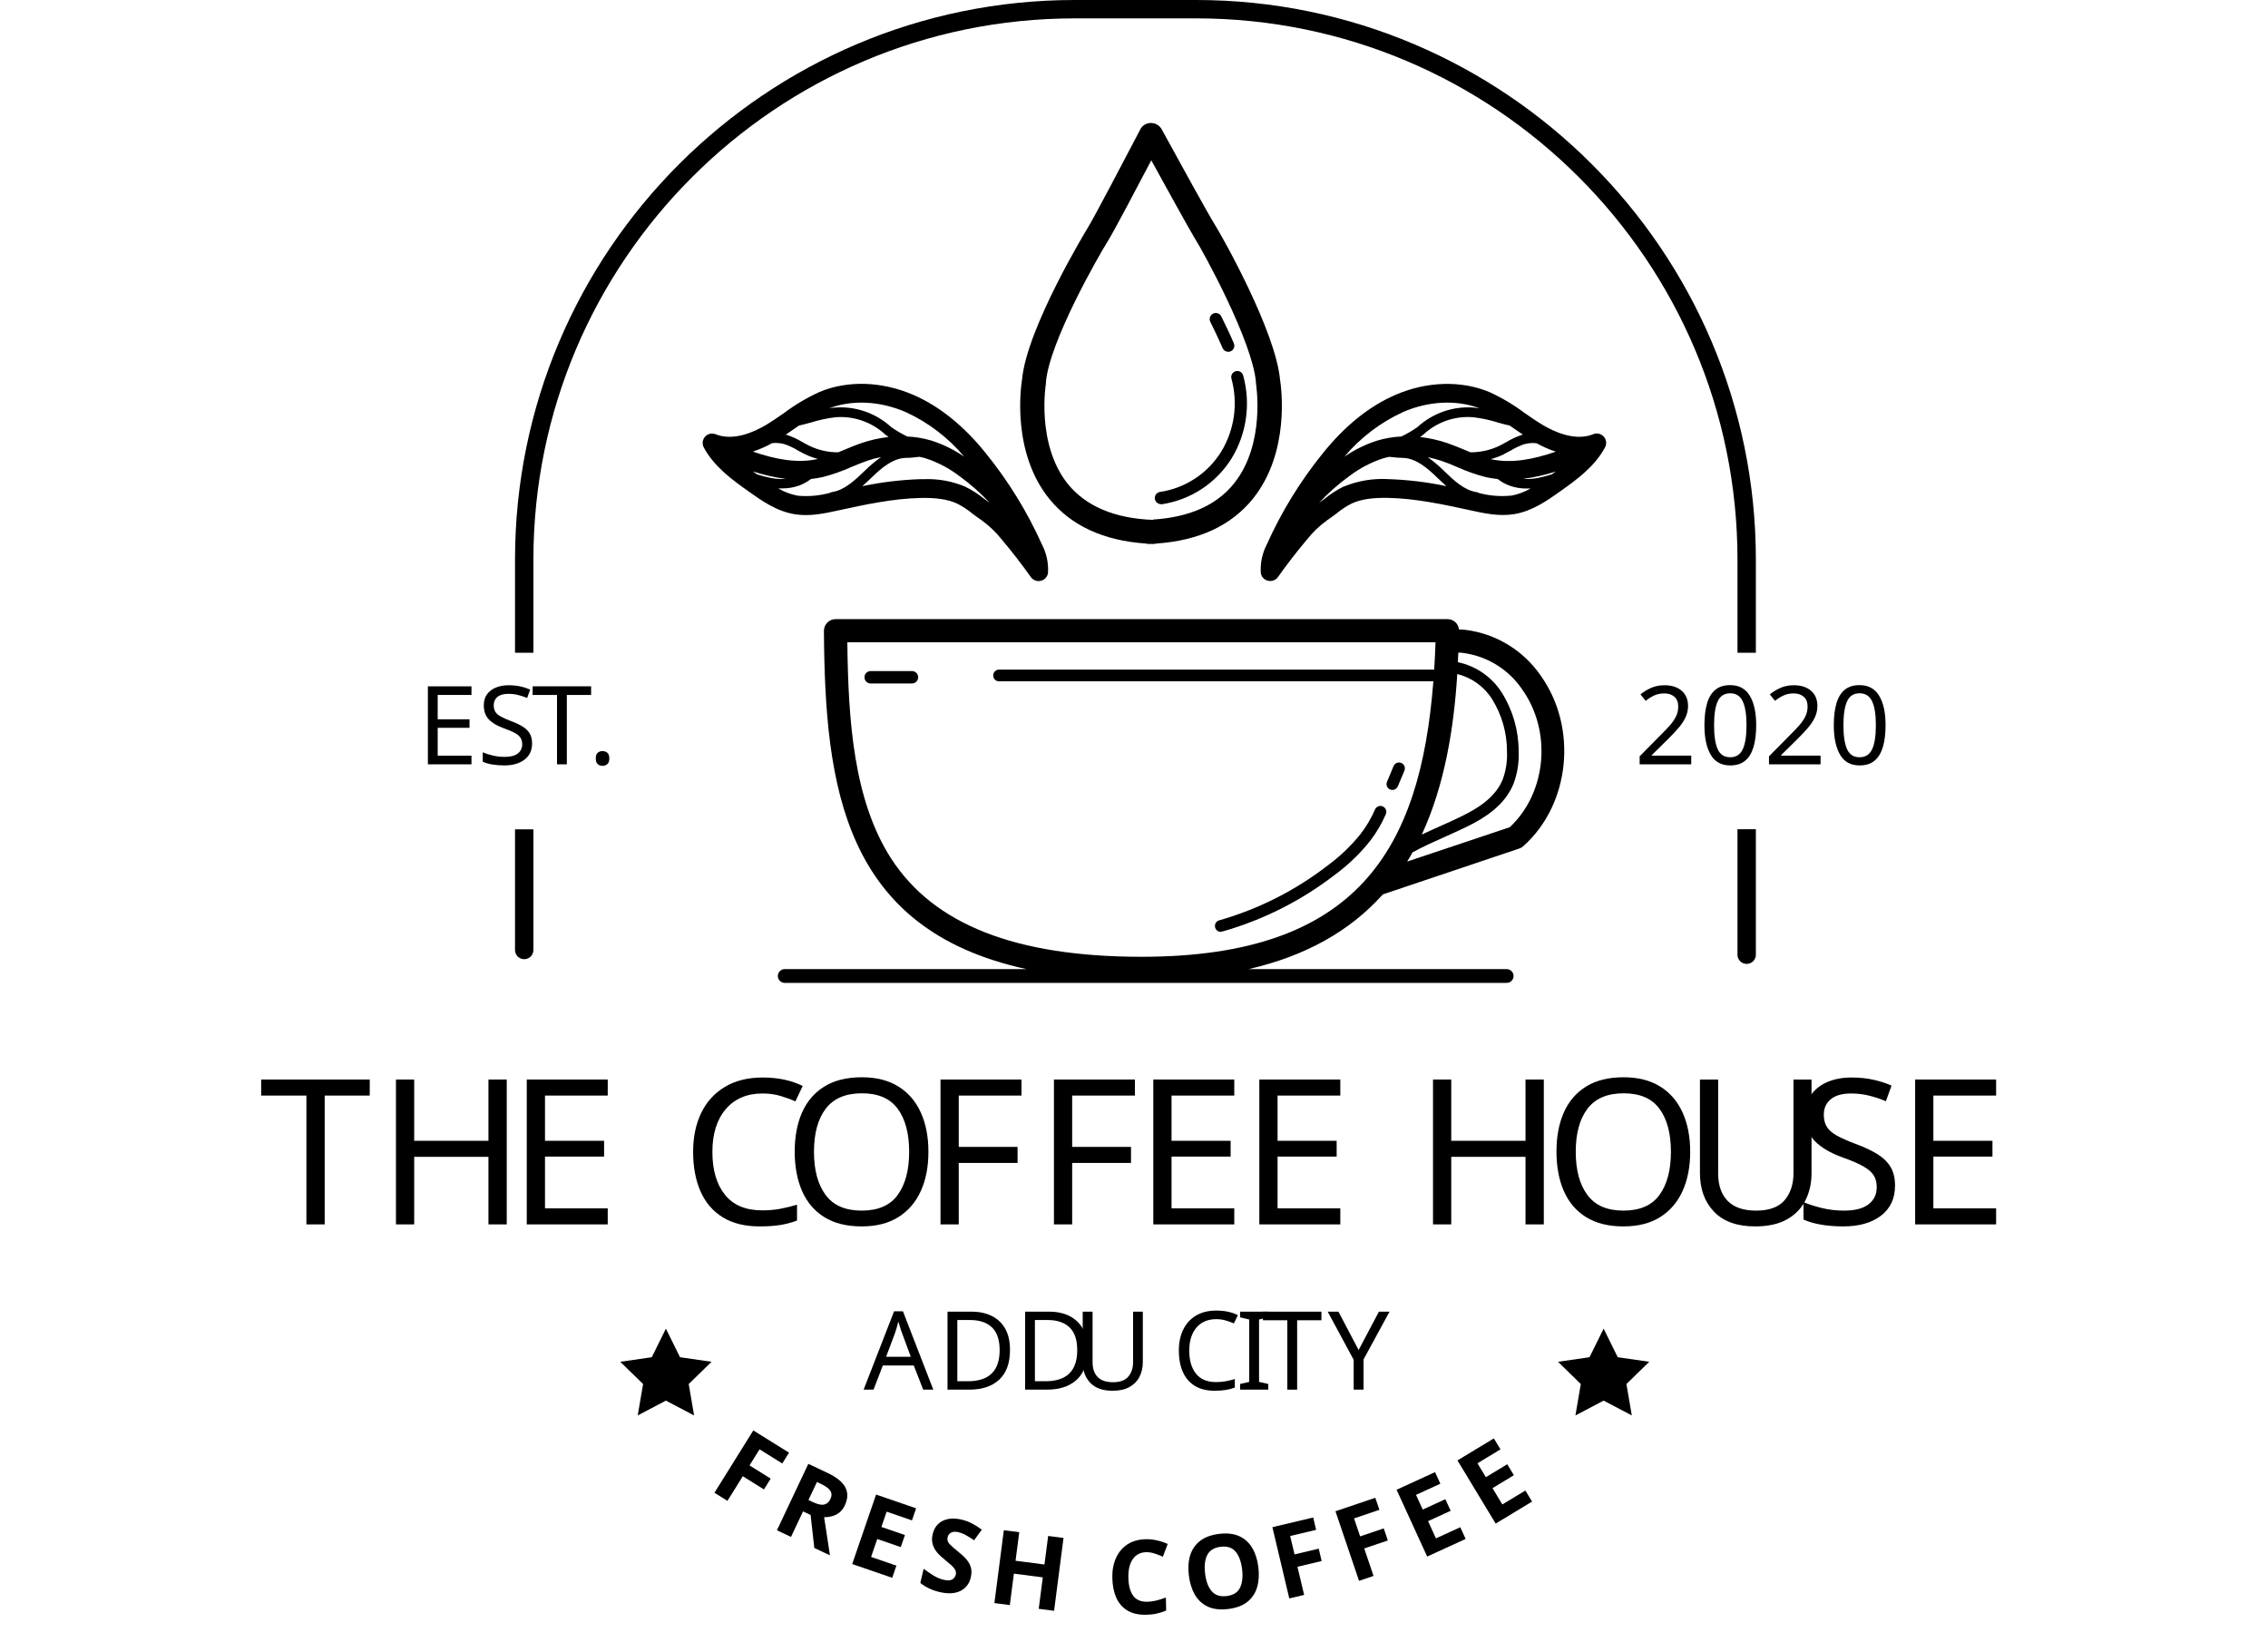
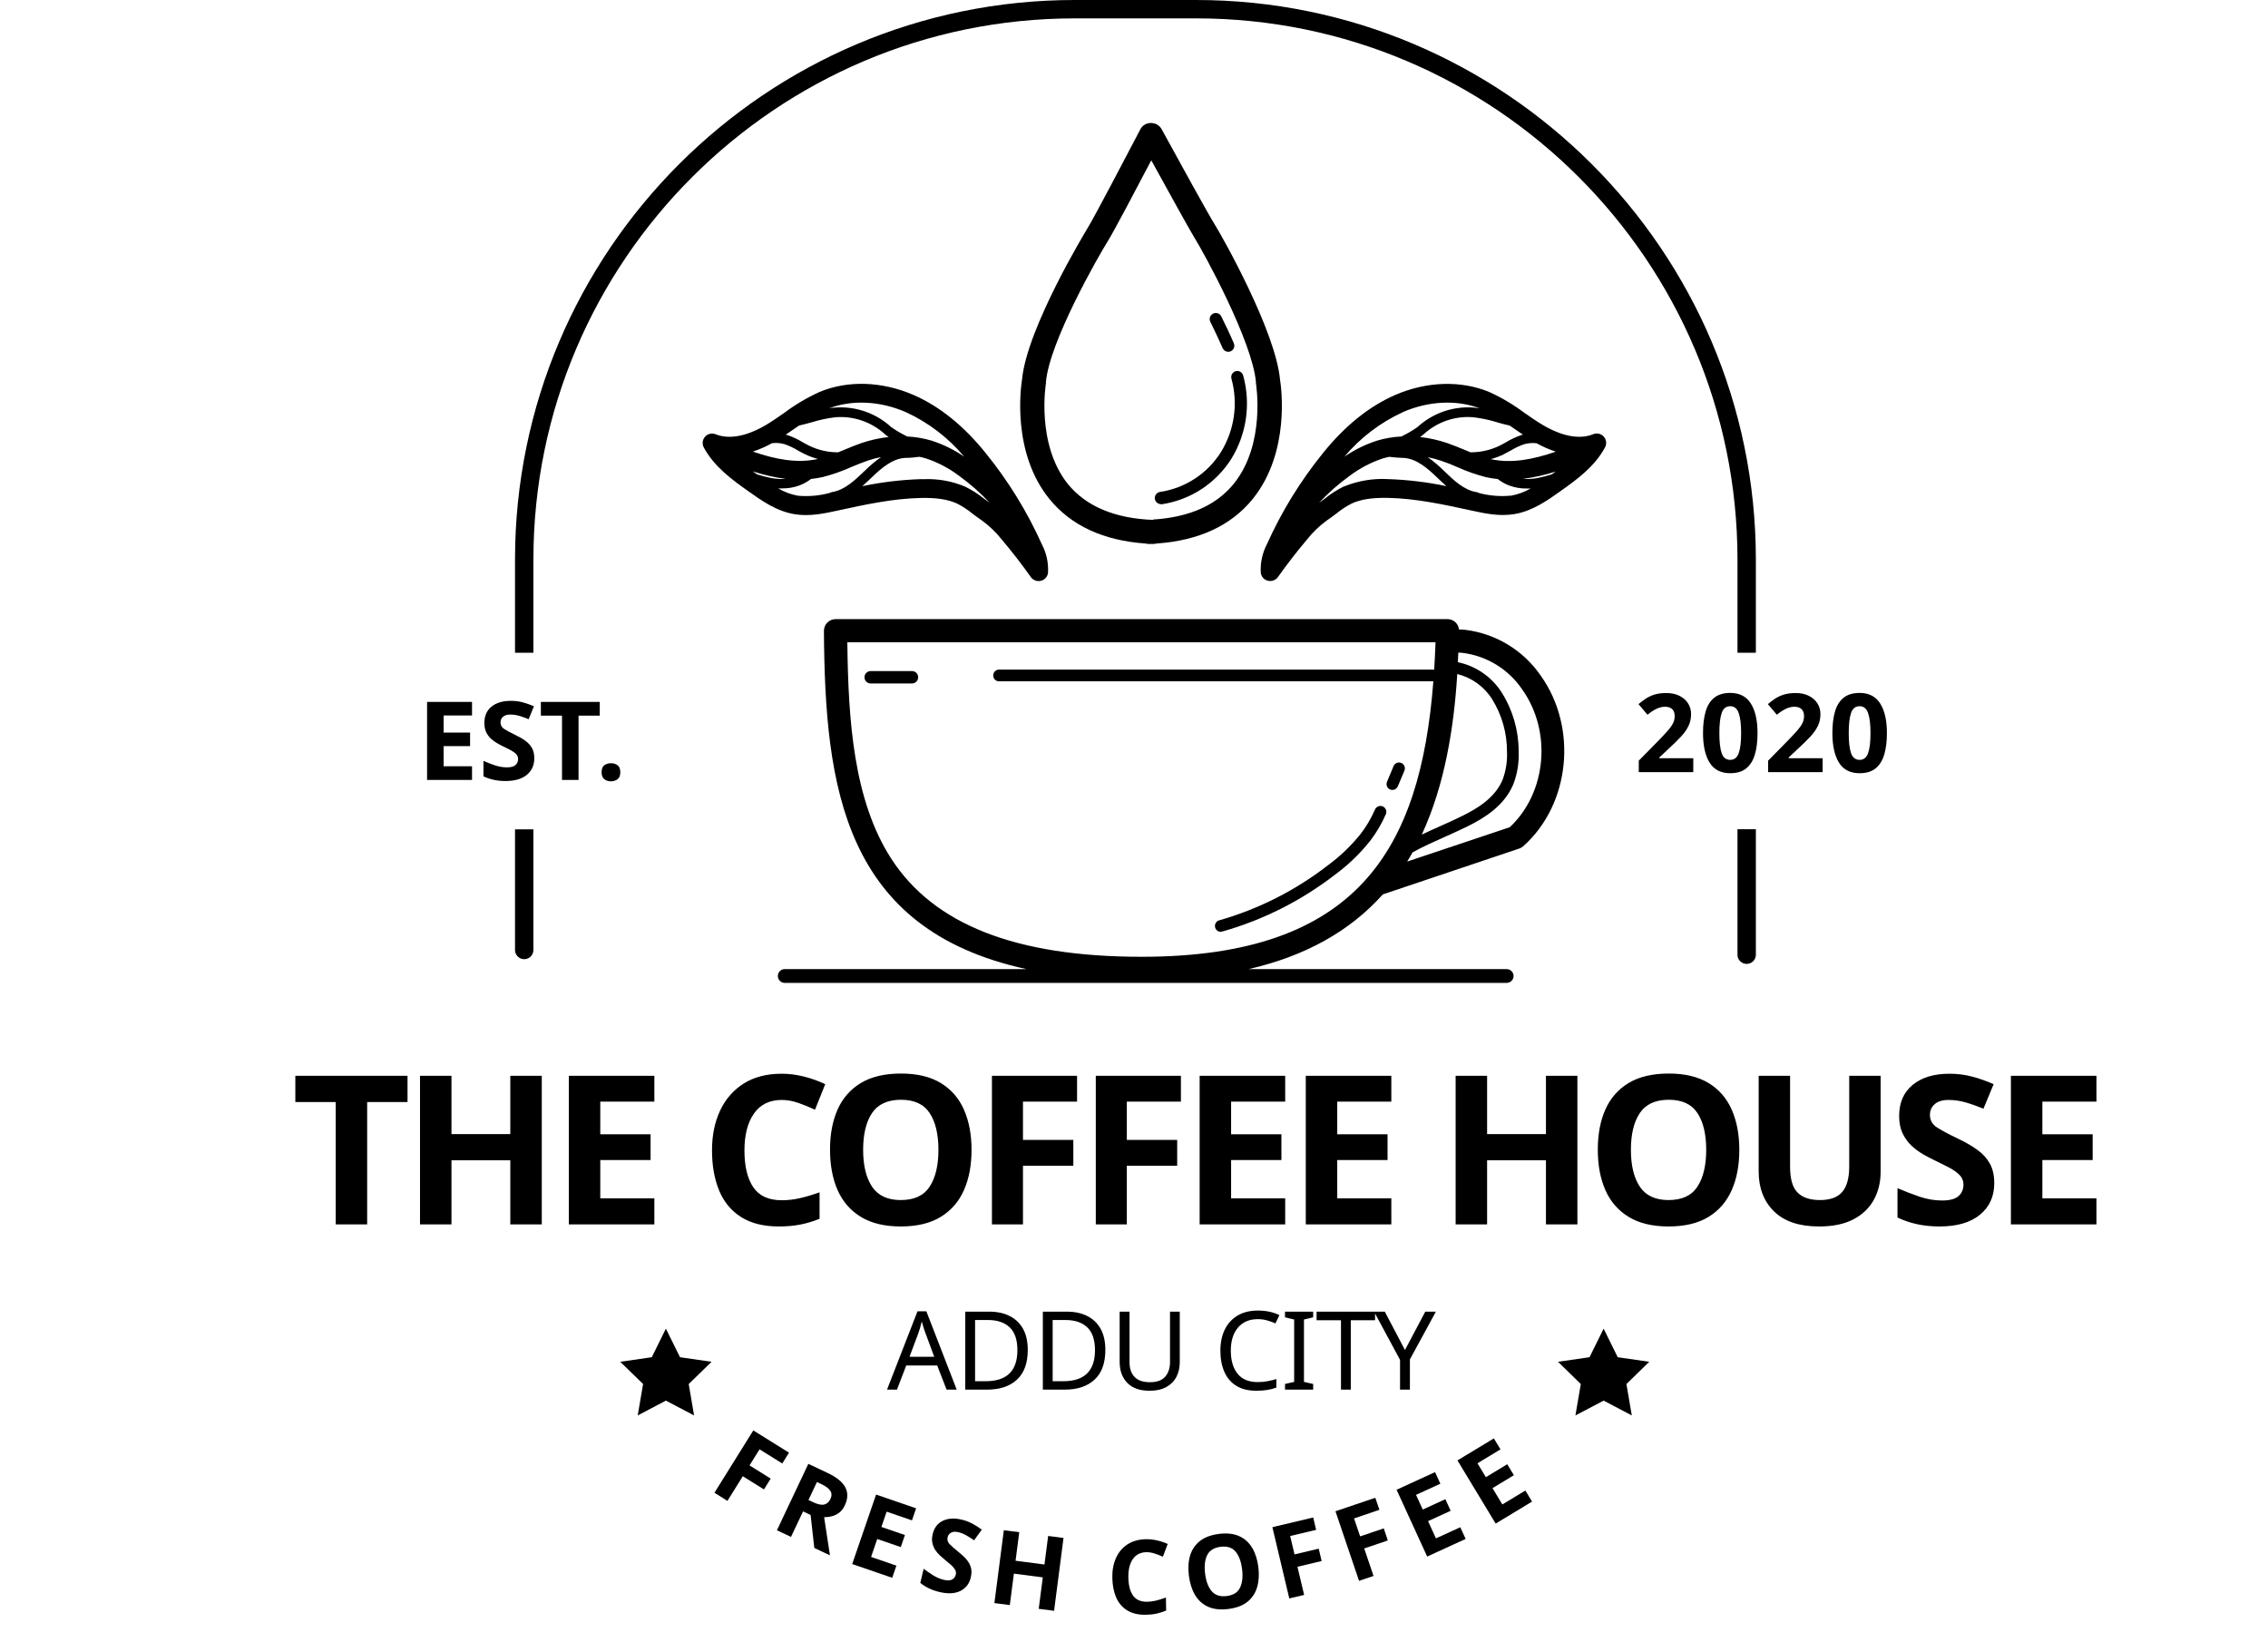
- <svg xmlns="http://www.w3.org/2000/svg" id="OBJECTS" viewBox="0 0 581.2 420.59">
-   <defs>
-     <style>.cls-1{font-size:52px;}.cls-1,.cls-11,.cls-18,.cls-19,.cls-20,.cls-23{fill:current;}.cls-1,.cls-11,.cls-20,.cls-23{font-family:Assistant;}.cls-2{letter-spacing:-0.05em;}.cls-3{letter-spacing:-0.05em;}.cls-4{letter-spacing:-0.1em;}.cls-5{letter-spacing:-0.02em;}.cls-6{letter-spacing:0.04em;}.cls-7{letter-spacing:-0.04em;}.cls-8{letter-spacing:-0.03em;}.cls-9{letter-spacing:-0.02em;}.cls-10{letter-spacing:-0.04em;}.cls-11,.cls-20,.cls-23{font-size:28px;}.cls-11{letter-spacing:-0.02em;}.cls-12{letter-spacing:-0.02em;}.cls-13{letter-spacing:0.02em;}.cls-14{letter-spacing:-0.01em;}.cls-15{letter-spacing:-0.03em;}.cls-16{letter-spacing:0.03em;}.cls-17{letter-spacing:0.02em;}.cls-18{font-size:26.37px;font-family:Montserrat-Bold, Montserrat;font-weight:700;}.cls-20{letter-spacing:0em;}.cls-21{letter-spacing:-0.04em;}.cls-22{letter-spacing:0.02em;}.cls-23{letter-spacing:0.02em;}</style>
+ <svg xmlns="http://www.w3.org/2000/svg" id="OBJECTS" viewBox="0 0 581.2 420.59" version="1.1">
+   <defs id="defs131">
+     <style id="style129">.cls-1{font-size:52px;}.cls-1,.cls-11,.cls-18,.cls-19,.cls-20,.cls-23{fill:current;}.cls-1,.cls-11,.cls-20,.cls-23{font-family:Assistant;}.cls-2{letter-spacing:-0.05em;}.cls-3{letter-spacing:-0.05em;}.cls-4{letter-spacing:-0.1em;}.cls-5{letter-spacing:-0.02em;}.cls-6{letter-spacing:0.04em;}.cls-7{letter-spacing:-0.04em;}.cls-8{letter-spacing:-0.03em;}.cls-9{letter-spacing:-0.02em;}.cls-10{letter-spacing:-0.04em;}.cls-11,.cls-20,.cls-23{font-size:28px;}.cls-11{letter-spacing:-0.02em;}.cls-12{letter-spacing:-0.02em;}.cls-13{letter-spacing:0.02em;}.cls-14{letter-spacing:-0.01em;}.cls-15{letter-spacing:-0.03em;}.cls-16{letter-spacing:0.03em;}.cls-17{letter-spacing:0.02em;}.cls-18{font-size:26.37px;font-family:Montserrat-Bold, Montserrat;font-weight:700;}.cls-20{letter-spacing:0em;}.cls-21{letter-spacing:-0.04em;}.cls-22{letter-spacing:0.02em;}.cls-23{letter-spacing:0.02em;}</style>
  </defs>
-   <text class="cls-1" transform="translate(66.41 313.77)">
-     <tspan class="cls-2">T</tspan>
-     <tspan class="cls-3" x="30.01" y="0">H</tspan>
-     <tspan x="63.53" y="0">E </tspan>
-     <tspan class="cls-4" x="108.04" y="0">C</tspan>
-     <tspan class="cls-5" x="134.07" y="0">O</tspan>
-     <tspan class="cls-6" x="169.56" y="0">FF</tspan>
-     <tspan class="cls-7" x="224.09" y="0">E</tspan>
-     <tspan x="251.26" y="0">E </tspan>
-     <tspan class="cls-8" x="295.77" y="0">H</tspan>
-     <tspan class="cls-9" x="329.28" y="0">O</tspan>
-     <tspan class="cls-10" x="364.53" y="0">U</tspan>
-     <tspan class="cls-7" x="393.1" y="0">S</tspan>
-     <tspan x="419.32" y="0">E</tspan>
+   <text class="cls-1" id="text161" x="74.621" y="313.77" style="line-height:1;letter-spacing:0px">
+     <tspan class="cls-2" id="tspan135" style="font-style:normal;font-variant:normal;font-weight:bold;font-stretch:normal;font-size:53.333px;font-family:Assistant;-inkscape-font-specification:'Assistant Bold'">THE COFFEE HOUSE</tspan>
  </text>
-   <text class="cls-11" transform="translate(221.31 356.12)">A<tspan class="cls-12" x="18.78" y="0">DD</tspan>
-     <tspan class="cls-13" x="53.63" y="0">U </tspan>
-     <tspan class="cls-14" x="79.08" y="0">C</tspan>
-     <tspan class="cls-15" x="95.35" y="0">I</tspan>
-     <tspan class="cls-16" x="102.05" y="0">T</tspan>
-     <tspan class="cls-17" x="118.93" y="0">Y</tspan>
+   <text class="cls-11" id="text175" x="227.31" y="356.12">
+     <tspan style="font-style:normal;font-variant:normal;font-weight:normal;font-stretch:normal;font-family:Assistant;-inkscape-font-specification:Assistant" id="tspan248">ADDU CITY</tspan>
  </text>
-   <text class="cls-18" transform="translate(181.07 381.29) rotate(31.93)">F</text>
-   <text class="cls-18" transform="translate(196.95 391.14) rotate(25.31)">R</text>
-   <text class="cls-18" transform="translate(216.14 400.04) rotate(18.97)">E</text>
-   <text class="cls-18" transform="translate(234.45 406.21) rotate(13.34)">S</text>
-   <text class="cls-18" transform="translate(252.47 410.51) rotate(7.38)">H</text>
-   <text class="cls-18" transform="translate(275.01 413.11) rotate(2.99)"> </text>
-   <text class="cls-18" transform="translate(283.68 413.72) rotate(-1.01)">C</text>
-   <text class="cls-18" transform="translate(304.32 413.37) rotate(-7.13)">O</text>
-   <text class="cls-18" transform="matrix(0.97, -0.23, 0.23, 0.97, 328.09, 410.17)">F</text>
-   <text class="cls-18" transform="translate(346.02 405.88) rotate(-18.72)">F</text>
-   <text class="cls-18" transform="translate(363.57 399.88) rotate(-24.61)">E</text>
-   <text class="cls-18" transform="matrix(0.86, -0.52, 0.52, 0.86, 381.24, 391.68)">E</text>
-   <polygon class="cls-19" points="170.64 340.49 174.26 347.81 182.34 348.98 176.49 354.68 177.87 362.73 170.64 358.93 163.42 362.73 164.8 354.68 158.95 348.98 167.03 347.81 170.64 340.49" />
-   <polygon class="cls-19" points="410.95 340.49 414.56 347.81 422.64 348.98 416.79 354.68 418.17 362.73 410.95 358.93 403.72 362.73 405.1 354.68 399.26 348.98 407.33 347.81 410.95 340.49" />
-   <path class="cls-19" d="M91.38,286.81a2.36,2.36,0,0,0,4.71,0V255.74H91.38Z" transform="translate(40.6 -43.21)" />
-   <path class="cls-19" d="M404.65,287.71a2.36,2.36,0,1,0,4.71,0v-32h-4.71Z" transform="translate(40.6 -43.21)" />
-   <path class="cls-19" d="M334.87,204.61c-.53-.06-1.06-.07-1.59-.09a2.94,2.94,0,0,0-2.94-2.65H173.54a3,3,0,0,0-3,3c.26,40,5,76.52,51.92,86.69H160.37a1.77,1.77,0,0,0,0,3.53h185a1.77,1.77,0,1,0,0-3.53h-66c14.54-3.34,25.93-9.7,34.4-19.15l35-11.76a3,3,0,0,0,1-.6c12-10.7,14-30.31,4.46-43.7A27.56,27.56,0,0,0,334.87,204.61Zm-158.33,3.2H327.27c-.08,2.37-.2,4.69-.34,7H215.26a1.51,1.51,0,0,0,0,3H326.71v.05c-3.33,42.83-19.29,70.54-74.74,70.54-32.22,0-53.21-8.22-64.16-25.11C178.13,248.32,176.77,227.85,176.54,207.81Zm156.3,8.13a14.67,14.67,0,0,1,8.92,6.43,25.22,25.22,0,0,1,3.82,13.4,18.28,18.28,0,0,1-1.1,7.2c-1.91,4.69-6.53,7.45-10.34,9.33-1.89.94-3.86,1.82-5.77,2.67-1.53.68-3.08,1.38-4.62,2.12C329.7,244.23,332,229.46,332.84,215.94Zm13.45,39.26L320,264c.48-.77.93-1.56,1.38-2.36,2.67-1.46,5.46-2.72,8.19-3.93,1.94-.87,3.93-1.76,5.88-2.72,4.29-2.12,9.5-5.27,11.8-10.91a21,21,0,0,0,1.32-8.39,28.2,28.2,0,0,0-4.33-15A17.55,17.55,0,0,0,333,212.91c0-.82.08-1.64.11-2.45.37,0,.73,0,1.09.06a21.7,21.7,0,0,1,15.22,9.28C357.18,230.63,355.74,246.37,346.29,255.2Z" transform="translate(40.6 -43.21)" />
-   <path class="cls-19" d="M193.1,215.18H182.52a1.59,1.59,0,1,0,0,3.18H193.1a1.59,1.59,0,0,0,0-3.18Z" transform="translate(40.6 -43.21)" />
-   <path class="cls-19" d="M315.63,245.53a1.51,1.51,0,0,0,.58.12,1.53,1.53,0,0,0,1.4-.93l1.66-3.95a1.51,1.51,0,1,0-2.78-1.17l-1.67,4A1.51,1.51,0,0,0,315.63,245.53Z" transform="translate(40.6 -43.21)" />
-   <path class="cls-19" d="M272.46,281.92a1.52,1.52,0,0,0,.42-.06,85.3,85.3,0,0,0,28.54-14.43,47.36,47.36,0,0,0,9.05-8.68,32.24,32.24,0,0,0,4.07-6.9,1.51,1.51,0,1,0-2.78-1.19,29.37,29.37,0,0,1-3.68,6.25,44.45,44.45,0,0,1-8.49,8.12A82.36,82.36,0,0,1,272.05,279a1.51,1.51,0,0,0,.41,3Z" transform="translate(40.6 -43.21)" />
-   <path class="cls-19" d="M367.69,154.48c-4.63,1.89-10.07-.65-12.9-2.34-1.6-.95-3.12-2-4.74-3.13a48.61,48.61,0,0,0-9-5.34c-7.23-3-16-2.76-24.1.75-6.68,2.9-12.91,7.92-18.53,14.91a106.11,106.11,0,0,0-14.37,23.37,14,14,0,0,0-1.56,7.32,2.39,2.39,0,0,0,1.8,2,2.33,2.33,0,0,0,.59.08,2.4,2.4,0,0,0,2-1c2.32-3.27,4.8-6.48,7.37-9.53a25.87,25.87,0,0,1,5.27-5.06c.79-.53,1.55-1.1,2.31-1.67a22.25,22.25,0,0,1,4-2.62c2.37-1.06,5.2-1.49,9.22-1.42,7.19.14,14.44,1.72,21.44,3.25,3.33.72,7.09,1.54,10.91.92,4.69-.76,8.69-3.61,11.91-5.91,4.09-2.91,8.73-6.22,11.41-11.23a2.41,2.41,0,0,0-3-3.37Zm-10.63,10.29a31.45,31.45,0,0,1-3.49.91,14.27,14.27,0,0,1-3.89.24,45.44,45.44,0,0,0,8.4-1.87Zm-14-13.33c1,.29,2.13.59,3.22.83l1,.69,2.41,1.65c-.16,0-.32.06-.48.11a19.79,19.79,0,0,0-3.8,1.78c-.59.33-1.17.66-1.77.95a16.85,16.85,0,0,1-7.42,1.67l-1.46-.61c-1.46-.61-3-1.24-4.53-1.77a33.13,33.13,0,0,0-6.94-1.54,7.31,7.31,0,0,0,1-.75,16.74,16.74,0,0,1,12.61-4.32A34.78,34.78,0,0,1,343.1,151.44Zm1.63,8.21c.64-.32,1.27-.67,1.89-1a17.64,17.64,0,0,1,3.33-1.58,8.13,8.13,0,0,1,3.26-.27,28.6,28.6,0,0,0,4.92,2.16c-5.85,2-11.34,3.08-16.68,1.91A18.93,18.93,0,0,0,344.73,159.65Zm-25.85-10.81c6.66-2.9,13.8-3.22,19.71-1-.48-.07-.95-.14-1.44-.18a19.16,19.16,0,0,0-14.47,5,28.73,28.73,0,0,1-4.13,2.41,25.86,25.86,0,0,0-6.22,1.06,32.14,32.14,0,0,0-8.37,4.11A43,43,0,0,1,318.88,148.84Zm-15,19a25.55,25.55,0,0,0-4.95,3.16c-.48.36-1,.72-1.47,1.07a53.35,53.35,0,0,1,7.85-6.92,29.44,29.44,0,0,1,8.44-4.44c.56-.17,1.13-.31,1.71-.43a35.72,35.72,0,0,0,3.58.28c3.3.11,6.19,2.62,8.72,5.06.75.72,1.53,1.46,2.34,2.17a87.26,87.26,0,0,0-14.93-1.8A26,26,0,0,0,303.86,167.86Zm42.77,2.38a23,23,0,0,1-8.28-.69,1,1,0,0,0-.48-.19c-3.24-.49-5.88-3-8.52-5.57a32.77,32.77,0,0,0-4.06-3.4,28.17,28.17,0,0,1,3.41.91c1.41.48,2.77,1,4.22,1.65a44.61,44.61,0,0,0,7.3,2.56,24.15,24.15,0,0,0,3,.48,11.59,11.59,0,0,0,3,1.68,12.46,12.46,0,0,0,4.42.75c.32,0,.67,0,1,0A15.78,15.78,0,0,1,346.63,170.24Z" transform="translate(40.6 -43.21)" />
-   <path class="cls-19" d="M193.49,144.42c-8.09-3.51-16.88-3.79-24.11-.75a48.61,48.61,0,0,0-9,5.34c-1.61,1.12-3.14,2.18-4.73,3.13-2.84,1.69-8.28,4.23-12.91,2.34a2.41,2.41,0,0,0-3,3.37c2.68,5,7.32,8.32,11.41,11.23,3.39,2.41,7.22,5.15,11.91,5.91,3.83.62,7.59-.2,10.91-.92,7-1.53,14.26-3.11,21.44-3.25,4-.08,6.86.36,9.22,1.42a21.58,21.58,0,0,1,4,2.62c.76.57,1.52,1.14,2.31,1.67a26.34,26.34,0,0,1,5.27,5.06c2.58,3.06,5.06,6.26,7.37,9.53a2.41,2.41,0,0,0,2,1,2.32,2.32,0,0,0,.58-.08,2.39,2.39,0,0,0,1.8-2,13.92,13.92,0,0,0-1.56-7.32A106.11,106.11,0,0,0,212,159.33C206.39,152.34,200.16,147.32,193.49,144.42Zm-1.92,4.42a43,43,0,0,1,14.92,11.4,32.09,32.09,0,0,0-8.36-4.11,26,26,0,0,0-6.23-1.06,28.49,28.49,0,0,1-4.12-2.41,19.18,19.18,0,0,0-14.48-5c-.48,0-1,.11-1.43.18C177.78,145.62,184.91,145.94,191.57,148.84Zm-38.18,15.93-1.06-.76a45.83,45.83,0,0,0,8.41,1.92,14.49,14.49,0,0,1-3.86-.25A32,32,0,0,1,153.39,164.77Zm-1.06-5.83a28.51,28.51,0,0,0,4.91-2.16,8.13,8.13,0,0,1,3.26.27,17.36,17.36,0,0,1,3.33,1.58c.63.35,1.26.7,1.9,1a18.82,18.82,0,0,0,3.27,1.2C163.66,162,158.18,160.94,152.33,158.94Zm23.35-.43-1.47.61a16.64,16.64,0,0,1-7.41-1.67c-.6-.29-1.19-.62-1.77-.95a20.37,20.37,0,0,0-3.8-1.78c-.16-.05-.33-.06-.49-.11.82-.55,1.62-1.1,2.41-1.65.33-.24.66-.46,1-.69,1.09-.24,2.16-.54,3.22-.83a34.86,34.86,0,0,1,6.15-1.31,16.82,16.82,0,0,1,12.61,4.32,7.52,7.52,0,0,0,1,.75,33,33,0,0,0-6.94,1.54C178.65,157.27,177.14,157.9,175.68,158.51Zm-11.86,11.73a15.78,15.78,0,0,1-5-1.87c.34,0,.68,0,1,0a12.5,12.5,0,0,0,4.42-.75,11.92,11.92,0,0,0,3-1.67,24.64,24.64,0,0,0,3-.49,44.61,44.61,0,0,0,7.3-2.56c1.45-.6,2.82-1.17,4.22-1.65a28.48,28.48,0,0,1,3.43-.91,32.57,32.57,0,0,0-4.16,3.49c-2.55,2.45-5.2,5-8.43,5.48a1.09,1.09,0,0,0-.49.19A23,23,0,0,1,163.82,170.24Zm42.78-2.38A24.73,24.73,0,0,0,196.39,166h-1.08a87.38,87.38,0,0,0-14.94,1.8c.84-.73,1.64-1.5,2.43-2.25,2.44-2.36,5.33-4.87,8.64-5,1.17,0,2.41-.12,3.58-.28.58.12,1.14.26,1.7.43a29.31,29.31,0,0,1,8.44,4.44,54,54,0,0,1,7.86,6.92c-.5-.35-1-.7-1.47-1.07A25.55,25.55,0,0,0,206.6,167.86Z" transform="translate(40.6 -43.21)" />
-   <path class="cls-19" d="M253,182.5a3.24,3.24,0,0,0,.76.11h.11l.52,0,.52,0H255a3.09,3.09,0,0,0,.75-.11c10.84-.75,19.13-4.58,24.67-11.42,9.7-12,7.3-28.76,7-30.6-1.14-12.43-14.82-36.71-16.73-39.74-1.52-2.4-9.56-17-13.6-24.41a3.09,3.09,0,0,0-2.48-1.59h-.55a3,3,0,0,0-2.45,1.64c-3.25,6.22-12,22.92-13.56,25.38-.15.25-15.53,25.51-16.74,38.71-.3,1.84-2.7,18.63,7,30.6C233.89,177.92,242.18,181.75,253,182.5Zm-25.57-41.1,0-.27c.89-10.38,13.54-32.44,15.83-36.07,1.43-2.26,7.57-13.9,11.17-20.77,3.61,6.57,9.64,17.51,11,19.74,2.58,4.08,14.93,26.78,15.82,37.1a1.24,1.24,0,0,0,0,.27c0,.16,2.61,15.55-5.7,25.8-4.47,5.52-11.43,8.57-20.66,9.15v.09c-9.83-.37-17.18-3.47-21.85-9.21C224.86,157,227.41,141.55,227.44,141.4Z" transform="translate(40.6 -43.21)" />
-   <path class="cls-19" d="M256.87,172.44l.22,0A25.58,25.58,0,0,0,275,160.7a27.05,27.05,0,0,0,3-21.18,1.56,1.56,0,1,0-3,.83A23.86,23.86,0,0,1,272.32,159a22.34,22.34,0,0,1-15.67,10.28,1.57,1.57,0,0,0,.22,3.12Z" transform="translate(40.6 -43.21)" />
-   <path class="cls-19" d="M272.72,132.43a1.55,1.55,0,0,0,1.43.94,1.68,1.68,0,0,0,.62-.13,1.56,1.56,0,0,0,.81-2.06c-1-2.35-2.12-4.7-3.27-7a1.57,1.57,0,0,0-2.8,1.4C270.63,127.83,271.71,130.13,272.72,132.43Z" transform="translate(40.6 -43.21)" />
-   <path class="cls-19" d="M409.36,186.64c0-79.09-64.34-143.43-143.43-143.43H234.81c-79.09,0-143.43,64.34-143.43,143.43v23.84h4.71V186.64c0-76.49,62.23-138.72,138.72-138.72h31.12c76.49,0,138.72,62.23,138.72,138.72v23.84h4.71Z" transform="translate(40.6 -43.21)" />
-   <text class="cls-20" transform="translate(106.93 195.87)">E<tspan class="cls-21" x="15.36" y="0">S</tspan>
-     <tspan class="cls-22" x="29.28" y="0">T.</tspan>
+   <text class="cls-18" transform="translate(181.07 381.29) rotate(31.93)" id="text177">F</text>
+   <text class="cls-18" transform="translate(196.95 391.14) rotate(25.31)" id="text179">R</text>
+   <text class="cls-18" transform="translate(216.14 400.04) rotate(18.97)" id="text181">E</text>
+   <text class="cls-18" transform="translate(234.45 406.21) rotate(13.34)" id="text183">S</text>
+   <text class="cls-18" transform="translate(252.47 410.51) rotate(7.38)" id="text185">H</text>
+   <text class="cls-18" transform="translate(275.01 413.11) rotate(2.99)" id="text187" />
+   <text class="cls-18" transform="translate(283.68 413.72) rotate(-1.01)" id="text189">C</text>
+   <text class="cls-18" transform="translate(304.32 413.37) rotate(-7.13)" id="text191">O</text>
+   <text class="cls-18" transform="matrix(0.97, -0.23, 0.23, 0.97, 328.09, 410.17)" id="text193">F</text>
+   <text class="cls-18" transform="translate(346.02 405.88) rotate(-18.72)" id="text195">F</text>
+   <text class="cls-18" transform="translate(363.57 399.88) rotate(-24.61)" id="text197">E</text>
+   <text class="cls-18" transform="matrix(0.86, -0.52, 0.52, 0.86, 381.24, 391.68)" id="text199">E</text>
+   <polygon class="cls-19" points="170.64 340.49 174.26 347.81 182.34 348.98 176.49 354.68 177.87 362.73 170.64 358.93 163.42 362.73 164.8 354.68 158.95 348.98 167.03 347.81 170.64 340.49" id="polygon201" />
+   <polygon class="cls-19" points="410.95 340.49 414.56 347.81 422.64 348.98 416.79 354.68 418.17 362.73 410.95 358.93 403.72 362.73 405.1 354.68 399.26 348.98 407.33 347.81 410.95 340.49" id="polygon203" />
+   <path class="cls-19" d="M91.38,286.81a2.36,2.36,0,0,0,4.71,0V255.74H91.38Z" transform="translate(40.6 -43.21)" id="path205" />
+   <path class="cls-19" d="M404.65,287.71a2.36,2.36,0,1,0,4.71,0v-32h-4.71Z" transform="translate(40.6 -43.21)" id="path207" />
+   <path class="cls-19" d="M334.87,204.61c-.53-.06-1.06-.07-1.59-.09a2.94,2.94,0,0,0-2.94-2.65H173.54a3,3,0,0,0-3,3c.26,40,5,76.52,51.92,86.69H160.37a1.77,1.77,0,0,0,0,3.53h185a1.77,1.77,0,1,0,0-3.53h-66c14.54-3.34,25.93-9.7,34.4-19.15l35-11.76a3,3,0,0,0,1-.6c12-10.7,14-30.31,4.46-43.7A27.56,27.56,0,0,0,334.87,204.61Zm-158.33,3.2H327.27c-.08,2.37-.2,4.69-.34,7H215.26a1.51,1.51,0,0,0,0,3H326.71v.05c-3.33,42.83-19.29,70.54-74.74,70.54-32.22,0-53.21-8.22-64.16-25.11C178.13,248.32,176.77,227.85,176.54,207.81Zm156.3,8.13a14.67,14.67,0,0,1,8.92,6.43,25.22,25.22,0,0,1,3.82,13.4,18.28,18.28,0,0,1-1.1,7.2c-1.91,4.69-6.53,7.45-10.34,9.33-1.89.94-3.86,1.82-5.77,2.67-1.53.68-3.08,1.38-4.62,2.12C329.7,244.23,332,229.46,332.84,215.94Zm13.45,39.26L320,264c.48-.77.93-1.56,1.38-2.36,2.67-1.46,5.46-2.72,8.19-3.93,1.94-.87,3.93-1.76,5.88-2.72,4.29-2.12,9.5-5.27,11.8-10.91a21,21,0,0,0,1.32-8.39,28.2,28.2,0,0,0-4.33-15A17.55,17.55,0,0,0,333,212.91c0-.82.08-1.64.11-2.45.37,0,.73,0,1.09.06a21.7,21.7,0,0,1,15.22,9.28C357.18,230.63,355.74,246.37,346.29,255.2Z" transform="translate(40.6 -43.21)" id="path209" />
+   <path class="cls-19" d="M193.1,215.18H182.52a1.59,1.59,0,1,0,0,3.18H193.1a1.59,1.59,0,0,0,0-3.18Z" transform="translate(40.6 -43.21)" id="path211" />
+   <path class="cls-19" d="M315.63,245.53a1.51,1.51,0,0,0,.58.12,1.53,1.53,0,0,0,1.4-.93l1.66-3.95a1.51,1.51,0,1,0-2.78-1.17l-1.67,4A1.51,1.51,0,0,0,315.63,245.53Z" transform="translate(40.6 -43.21)" id="path213" />
+   <path class="cls-19" d="M272.46,281.92a1.52,1.52,0,0,0,.42-.06,85.3,85.3,0,0,0,28.54-14.43,47.36,47.36,0,0,0,9.05-8.68,32.24,32.24,0,0,0,4.07-6.9,1.51,1.51,0,1,0-2.78-1.19,29.37,29.37,0,0,1-3.68,6.25,44.45,44.45,0,0,1-8.49,8.12A82.36,82.36,0,0,1,272.05,279a1.51,1.51,0,0,0,.41,3Z" transform="translate(40.6 -43.21)" id="path215" />
+   <path class="cls-19" d="M367.69,154.48c-4.63,1.89-10.07-.65-12.9-2.34-1.6-.95-3.12-2-4.74-3.13a48.61,48.61,0,0,0-9-5.34c-7.23-3-16-2.76-24.1.75-6.68,2.9-12.91,7.92-18.53,14.91a106.11,106.11,0,0,0-14.37,23.37,14,14,0,0,0-1.56,7.32,2.39,2.39,0,0,0,1.8,2,2.33,2.33,0,0,0,.59.08,2.4,2.4,0,0,0,2-1c2.32-3.27,4.8-6.48,7.37-9.53a25.87,25.87,0,0,1,5.27-5.06c.79-.53,1.55-1.1,2.31-1.67a22.25,22.25,0,0,1,4-2.62c2.37-1.06,5.2-1.49,9.22-1.42,7.19.14,14.44,1.72,21.44,3.25,3.33.72,7.09,1.54,10.91.92,4.69-.76,8.69-3.61,11.91-5.91,4.09-2.91,8.73-6.22,11.41-11.23a2.41,2.41,0,0,0-3-3.37Zm-10.63,10.29a31.45,31.45,0,0,1-3.49.91,14.27,14.27,0,0,1-3.89.24,45.44,45.44,0,0,0,8.4-1.87Zm-14-13.33c1,.29,2.13.59,3.22.83l1,.69,2.41,1.65c-.16,0-.32.06-.48.11a19.79,19.79,0,0,0-3.8,1.78c-.59.33-1.17.66-1.77.95a16.85,16.85,0,0,1-7.42,1.67l-1.46-.61c-1.46-.61-3-1.24-4.53-1.77a33.13,33.13,0,0,0-6.94-1.54,7.31,7.31,0,0,0,1-.75,16.74,16.74,0,0,1,12.61-4.32A34.78,34.78,0,0,1,343.1,151.44Zm1.63,8.21c.64-.32,1.27-.67,1.89-1a17.64,17.64,0,0,1,3.33-1.58,8.13,8.13,0,0,1,3.26-.27,28.6,28.6,0,0,0,4.92,2.16c-5.85,2-11.34,3.08-16.68,1.91A18.93,18.93,0,0,0,344.73,159.65Zm-25.85-10.81c6.66-2.9,13.8-3.22,19.71-1-.48-.07-.95-.14-1.44-.18a19.16,19.16,0,0,0-14.47,5,28.73,28.73,0,0,1-4.13,2.41,25.86,25.86,0,0,0-6.22,1.06,32.14,32.14,0,0,0-8.37,4.11A43,43,0,0,1,318.88,148.84Zm-15,19a25.55,25.55,0,0,0-4.95,3.16c-.48.36-1,.72-1.47,1.07a53.35,53.35,0,0,1,7.85-6.92,29.44,29.44,0,0,1,8.44-4.44c.56-.17,1.13-.31,1.71-.43a35.72,35.72,0,0,0,3.58.28c3.3.11,6.19,2.62,8.72,5.06.75.72,1.53,1.46,2.34,2.17a87.26,87.26,0,0,0-14.93-1.8A26,26,0,0,0,303.86,167.86Zm42.77,2.38a23,23,0,0,1-8.28-.69,1,1,0,0,0-.48-.19c-3.24-.49-5.88-3-8.52-5.57a32.77,32.77,0,0,0-4.06-3.4,28.17,28.17,0,0,1,3.41.91c1.41.48,2.77,1,4.22,1.65a44.61,44.61,0,0,0,7.3,2.56,24.15,24.15,0,0,0,3,.48,11.59,11.59,0,0,0,3,1.68,12.46,12.46,0,0,0,4.42.75c.32,0,.67,0,1,0A15.78,15.78,0,0,1,346.63,170.24Z" transform="translate(40.6 -43.21)" id="path217" />
+   <path class="cls-19" d="M193.49,144.42c-8.09-3.51-16.88-3.79-24.11-.75a48.61,48.61,0,0,0-9,5.34c-1.61,1.12-3.14,2.18-4.73,3.13-2.84,1.69-8.28,4.23-12.91,2.34a2.41,2.41,0,0,0-3,3.37c2.68,5,7.32,8.32,11.41,11.23,3.39,2.41,7.22,5.15,11.91,5.91,3.83.62,7.59-.2,10.91-.92,7-1.53,14.26-3.11,21.44-3.25,4-.08,6.86.36,9.22,1.42a21.58,21.58,0,0,1,4,2.62c.76.57,1.52,1.14,2.31,1.67a26.34,26.34,0,0,1,5.27,5.06c2.58,3.06,5.06,6.26,7.37,9.53a2.41,2.41,0,0,0,2,1,2.32,2.32,0,0,0,.58-.08,2.39,2.39,0,0,0,1.8-2,13.92,13.92,0,0,0-1.56-7.32A106.11,106.11,0,0,0,212,159.33C206.39,152.34,200.16,147.32,193.49,144.42Zm-1.92,4.42a43,43,0,0,1,14.92,11.4,32.09,32.09,0,0,0-8.36-4.11,26,26,0,0,0-6.23-1.06,28.49,28.49,0,0,1-4.12-2.41,19.18,19.18,0,0,0-14.48-5c-.48,0-1,.11-1.43.18C177.78,145.62,184.91,145.94,191.57,148.84Zm-38.18,15.93-1.06-.76a45.83,45.83,0,0,0,8.41,1.92,14.49,14.49,0,0,1-3.86-.25A32,32,0,0,1,153.39,164.77Zm-1.06-5.83a28.51,28.51,0,0,0,4.91-2.16,8.13,8.13,0,0,1,3.26.27,17.36,17.36,0,0,1,3.33,1.58c.63.35,1.26.7,1.9,1a18.82,18.82,0,0,0,3.27,1.2C163.66,162,158.18,160.94,152.33,158.94Zm23.35-.43-1.47.61a16.64,16.64,0,0,1-7.41-1.67c-.6-.29-1.19-.62-1.77-.95a20.37,20.37,0,0,0-3.8-1.78c-.16-.05-.33-.06-.49-.11.82-.55,1.62-1.1,2.41-1.65.33-.24.66-.46,1-.69,1.09-.24,2.16-.54,3.22-.83a34.86,34.86,0,0,1,6.15-1.31,16.82,16.82,0,0,1,12.61,4.32,7.52,7.52,0,0,0,1,.75,33,33,0,0,0-6.94,1.54C178.65,157.27,177.14,157.9,175.68,158.51Zm-11.86,11.73a15.78,15.78,0,0,1-5-1.87c.34,0,.68,0,1,0a12.5,12.5,0,0,0,4.42-.75,11.92,11.92,0,0,0,3-1.67,24.64,24.64,0,0,0,3-.49,44.61,44.61,0,0,0,7.3-2.56c1.45-.6,2.82-1.17,4.22-1.65a28.48,28.48,0,0,1,3.43-.91,32.57,32.57,0,0,0-4.16,3.49c-2.55,2.45-5.2,5-8.43,5.48a1.09,1.09,0,0,0-.49.19A23,23,0,0,1,163.82,170.24Zm42.78-2.38A24.73,24.73,0,0,0,196.39,166h-1.08a87.38,87.38,0,0,0-14.94,1.8c.84-.73,1.64-1.5,2.43-2.25,2.44-2.36,5.33-4.87,8.64-5,1.17,0,2.41-.12,3.58-.28.58.12,1.14.26,1.7.43a29.31,29.31,0,0,1,8.44,4.44,54,54,0,0,1,7.86,6.92c-.5-.35-1-.7-1.47-1.07A25.55,25.55,0,0,0,206.6,167.86Z" transform="translate(40.6 -43.21)" id="path219" />
+   <path class="cls-19" d="M253,182.5a3.24,3.24,0,0,0,.76.11h.11l.52,0,.52,0H255a3.09,3.09,0,0,0,.75-.11c10.84-.75,19.13-4.58,24.67-11.42,9.7-12,7.3-28.76,7-30.6-1.14-12.43-14.82-36.71-16.73-39.74-1.52-2.4-9.56-17-13.6-24.41a3.09,3.09,0,0,0-2.48-1.59h-.55a3,3,0,0,0-2.45,1.64c-3.25,6.22-12,22.92-13.56,25.38-.15.25-15.53,25.51-16.74,38.71-.3,1.84-2.7,18.63,7,30.6C233.89,177.92,242.18,181.75,253,182.5Zm-25.57-41.1,0-.27c.89-10.38,13.54-32.44,15.83-36.07,1.43-2.26,7.57-13.9,11.17-20.77,3.61,6.57,9.64,17.51,11,19.74,2.58,4.08,14.93,26.78,15.82,37.1a1.24,1.24,0,0,0,0,.27c0,.16,2.61,15.55-5.7,25.8-4.47,5.52-11.43,8.57-20.66,9.15v.09c-9.83-.37-17.18-3.47-21.85-9.21C224.86,157,227.41,141.55,227.44,141.4Z" transform="translate(40.6 -43.21)" id="path221" />
+   <path class="cls-19" d="M256.87,172.44l.22,0A25.58,25.58,0,0,0,275,160.7a27.05,27.05,0,0,0,3-21.18,1.56,1.56,0,1,0-3,.83A23.86,23.86,0,0,1,272.32,159a22.34,22.34,0,0,1-15.67,10.28,1.57,1.57,0,0,0,.22,3.12Z" transform="translate(40.6 -43.21)" id="path223" />
+   <path class="cls-19" d="M272.72,132.43a1.55,1.55,0,0,0,1.43.94,1.68,1.68,0,0,0,.62-.13,1.56,1.56,0,0,0,.81-2.06c-1-2.35-2.12-4.7-3.27-7a1.57,1.57,0,0,0-2.8,1.4C270.63,127.83,271.71,130.13,272.72,132.43Z" transform="translate(40.6 -43.21)" id="path225" />
+   <path class="cls-19" d="M409.36,186.64c0-79.09-64.34-143.43-143.43-143.43H234.81c-79.09,0-143.43,64.34-143.43,143.43v23.84h4.71V186.64c0-76.49,62.23-138.72,138.72-138.72h31.12c76.49,0,138.72,62.23,138.72,138.72v23.84h4.71Z" transform="translate(40.6 -43.21)" id="path227" />
+   <text class="cls-20" id="text233" x="106.93" y="199.87">
+     <tspan style="font-style:normal;font-variant:normal;font-weight:bold;font-stretch:normal;font-family:Assistant;-inkscape-font-specification:'Assistant Bold'" id="tspan242">EST.</tspan>
  </text>
-   <text class="cls-23" transform="translate(418.83 195.87)">2020</text>
+   <text class="cls-23" id="text235" x="418.83" y="197.87">
+     <tspan style="font-style:normal;font-variant:normal;font-weight:bold;font-stretch:normal;font-family:Assistant;-inkscape-font-specification:'Assistant Bold'" id="tspan244">2020</tspan>
+   </text>
</svg>
